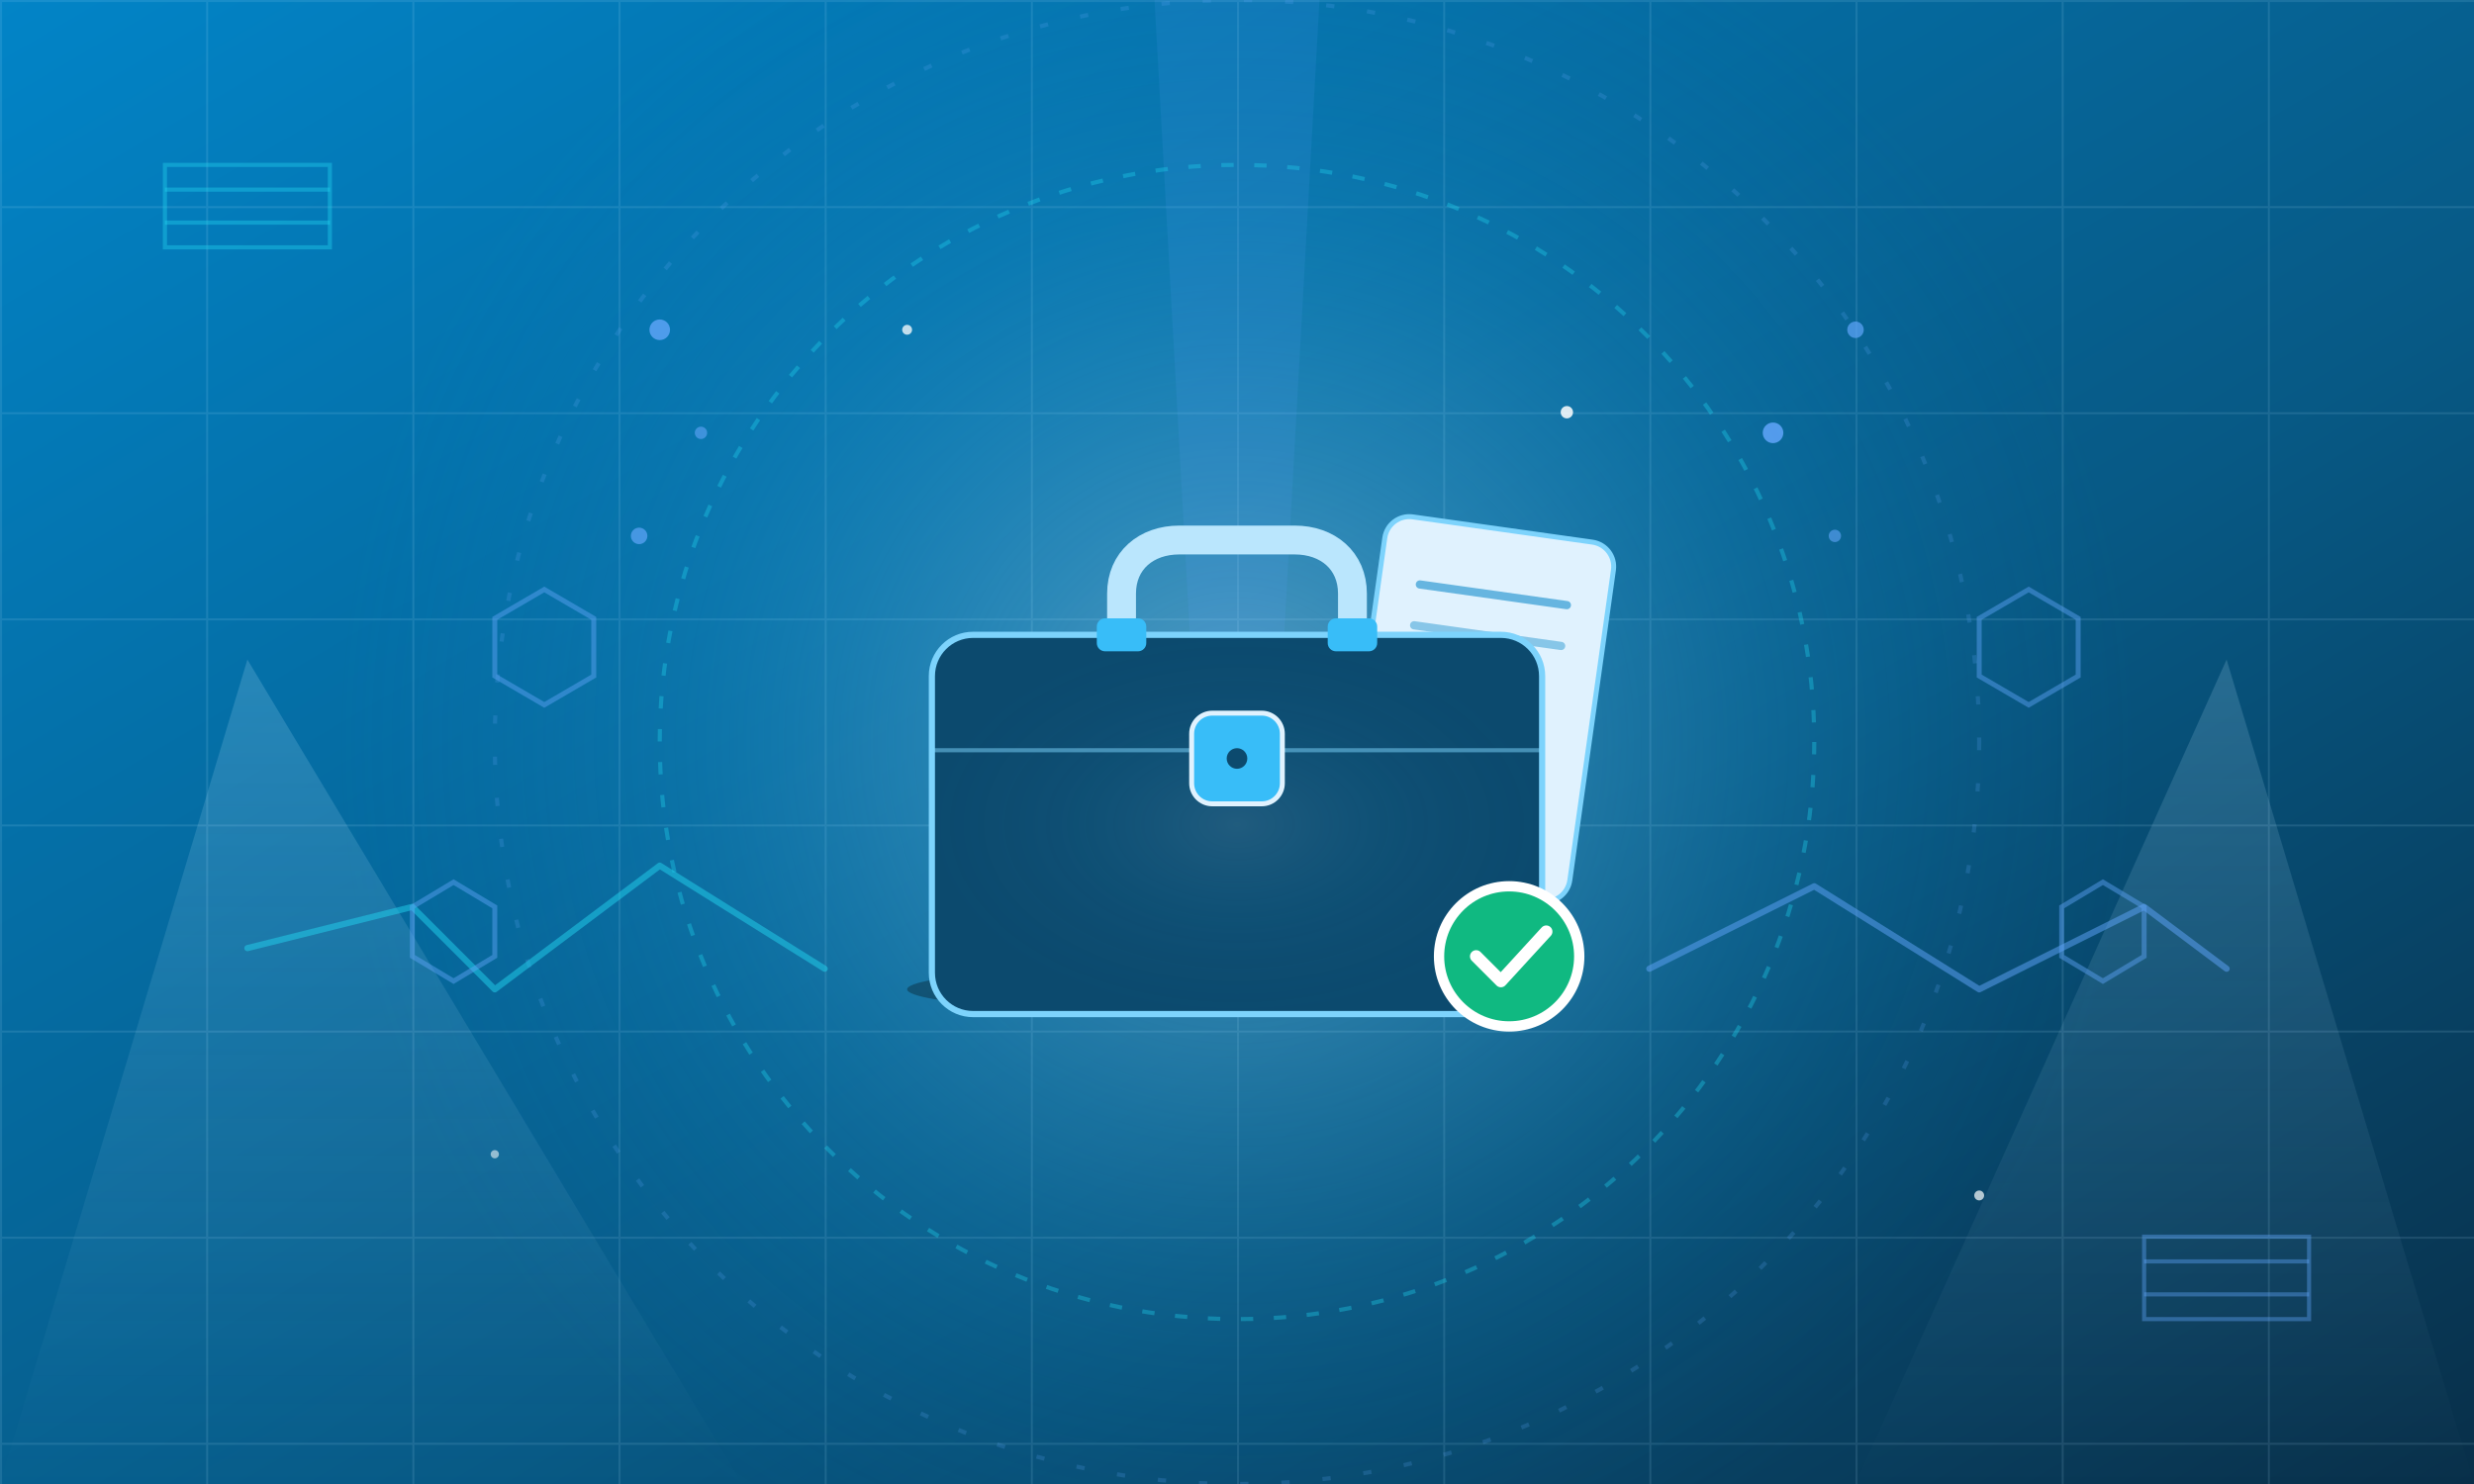
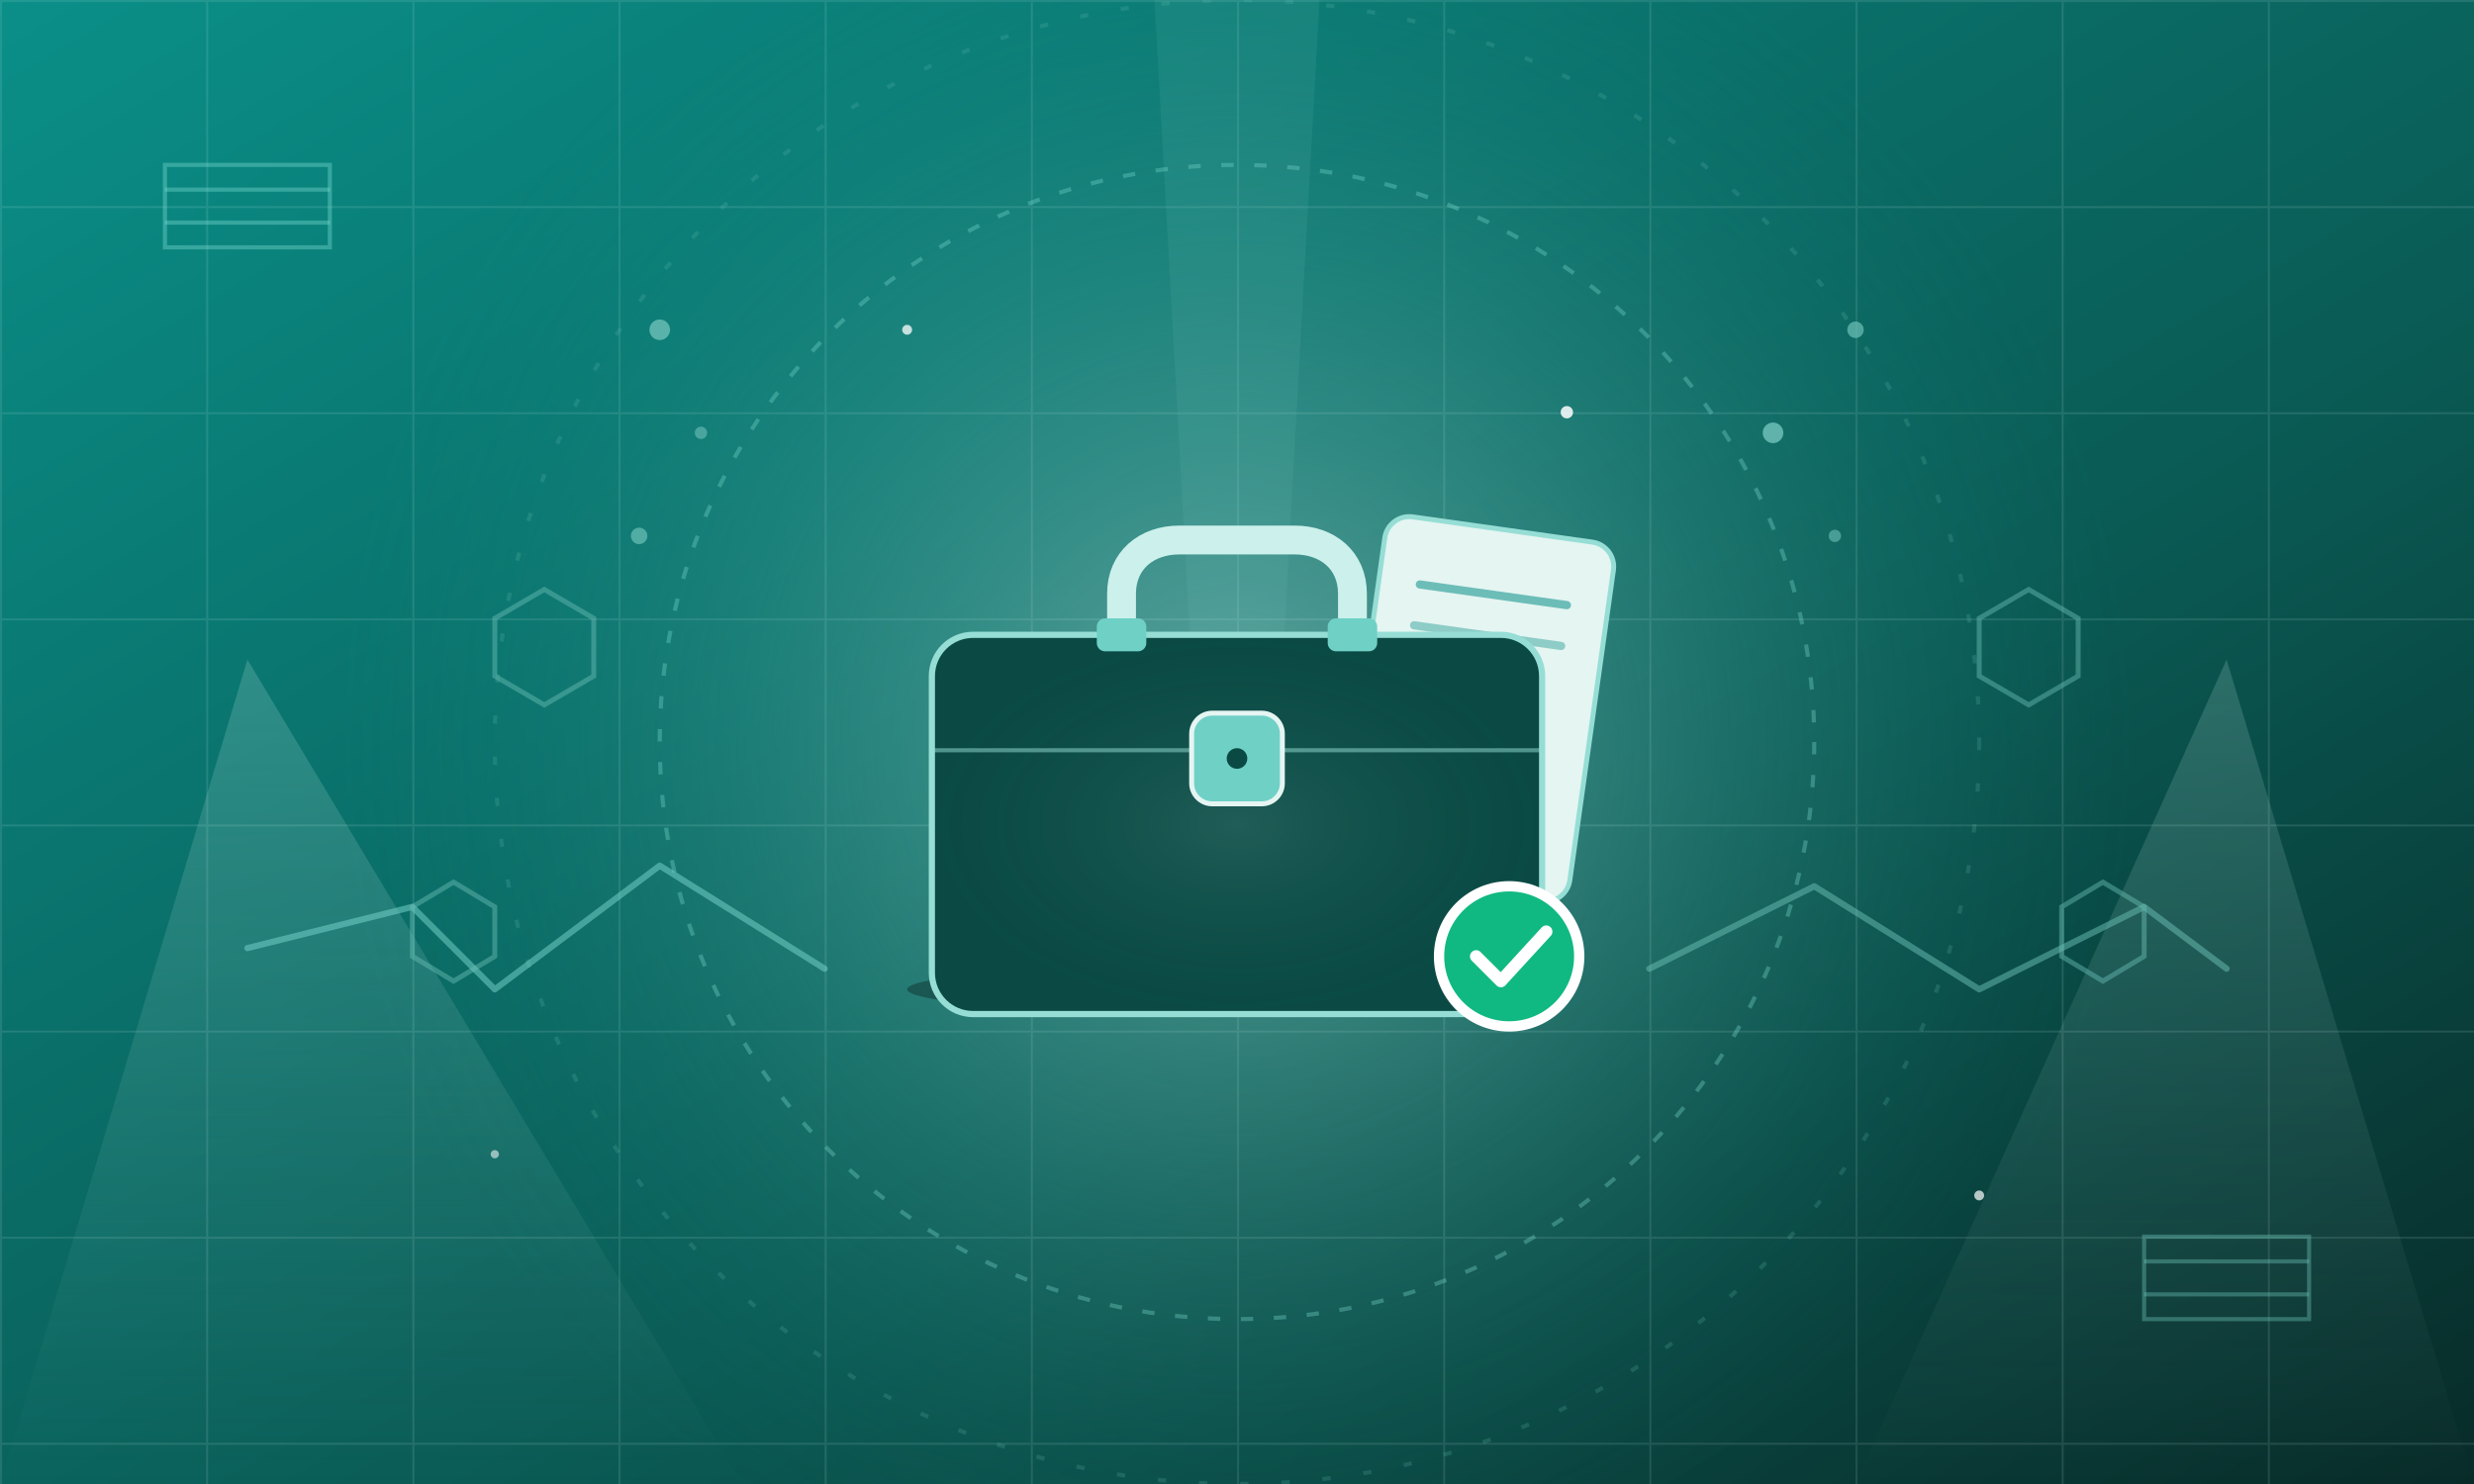
<svg xmlns="http://www.w3.org/2000/svg" viewBox="0 0 600 360" width="600" height="360" preserveAspectRatio="xMidYMid slice">
  <defs>
    <linearGradient id="jbBg" x1="0" y1="0" x2="1" y2="1">
-       <stop offset="0%" stop-color="#0284c7" />
-       <stop offset="60%" stop-color="#075985" />
-       <stop offset="100%" stop-color="#082f49" />
+       <stop offset="0%" stop-color="#0a8f88" />
+       <stop offset="60%" stop-color="#0a5b55" />
+       <stop offset="100%" stop-color="#082b28" />
    </linearGradient>
    <radialGradient id="jbGlow" cx="50%" cy="50%" r="50%">
-       <stop offset="0%" stop-color="#bae6fd" stop-opacity="0.45" />
-       <stop offset="60%" stop-color="#38bdf8" stop-opacity="0.14" />
-       <stop offset="100%" stop-color="#0284c7" stop-opacity="0" />
+       <stop offset="0%" stop-color="#ccf0eb" stop-opacity="0.45" />
+       <stop offset="60%" stop-color="#6fd0c6" stop-opacity="0.14" />
+       <stop offset="100%" stop-color="#0a8f88" stop-opacity="0" />
    </radialGradient>
    <linearGradient id="jbBeam" x1="0" y1="0" x2="0" y2="1">
-       <stop offset="0%" stop-color="#bae6fd" stop-opacity="0.35" />
-       <stop offset="100%" stop-color="#bae6fd" stop-opacity="0" />
+       <stop offset="0%" stop-color="#ccf0eb" stop-opacity="0.35" />
+       <stop offset="100%" stop-color="#ccf0eb" stop-opacity="0" />
    </linearGradient>
    <pattern id="jbGrid" x="0" y="0" width="50" height="50" patternUnits="userSpaceOnUse">
-       <path d="M 50 0 L 0 0 0 50" fill="none" stroke="#bae6fd" stroke-opacity="0.12" stroke-width="1" />
+       <path d="M 50 0 L 0 0 0 50" fill="none" stroke="#ccf0eb" stroke-opacity="0.12" stroke-width="1" />
    </pattern>
  </defs>
  <rect width="600" height="360" fill="url(#jbBg)" />
  <rect width="600" height="360" fill="url(#jbGrid)" />
  <circle cx="300" cy="180" r="220" fill="url(#jbGlow)" />
  <polygon points="0,360 180,360 60,160" fill="url(#jbBeam)" opacity="0.55" />
  <polygon points="450,360 600,360 540,160" fill="url(#jbBeam)" opacity="0.5" />
-   <polygon points="280,0 320,0 310,180 290,180" fill="#60a5fa" fill-opacity="0.12" />
-   <circle cx="300" cy="180" r="140" fill="none" stroke="#22d3ee" stroke-opacity="0.35" stroke-width="1" stroke-dasharray="3 5" />
-   <circle cx="300" cy="180" r="180" fill="none" stroke="#60a5fa" stroke-opacity="0.2" stroke-width="1" stroke-dasharray="2 8" />
-   <path d="M 60 230 L 100 220 L 120 240 L 160 210 L 200 235" fill="none" stroke="#22d3ee" stroke-opacity="0.5" stroke-width="1.5" stroke-linecap="round" stroke-linejoin="round" />
-   <path d="M 400 235 L 440 215 L 480 240 L 520 220 L 540 235" fill="none" stroke="#60a5fa" stroke-opacity="0.5" stroke-width="1.5" stroke-linecap="round" stroke-linejoin="round" />
-   <g fill="#60a5fa">
+   <polygon points="280,0 320,0 310,180 290,180" fill="#6cc0b7" fill-opacity="0.12" />
+   <circle cx="300" cy="180" r="140" fill="none" stroke="#7ad9cf" stroke-opacity="0.35" stroke-width="1" stroke-dasharray="3 5" />
+   <circle cx="300" cy="180" r="180" fill="none" stroke="#6cc0b7" stroke-opacity="0.2" stroke-width="1" stroke-dasharray="2 8" />
+   <path d="M 60 230 L 100 220 L 120 240 L 160 210 L 200 235" fill="none" stroke="#7ad9cf" stroke-opacity="0.5" stroke-width="1.5" stroke-linecap="round" stroke-linejoin="round" />
+   <path d="M 400 235 L 440 215 L 480 240 L 520 220 L 540 235" fill="none" stroke="#6cc0b7" stroke-opacity="0.5" stroke-width="1.5" stroke-linecap="round" stroke-linejoin="round" />
+   <g fill="#6cc0b7">
    <circle cx="160" cy="80" r="2.5" opacity="0.8" />
    <circle cx="170" cy="105" r="1.5" opacity="0.6" />
    <circle cx="155" cy="130" r="2" opacity="0.7" />
    <circle cx="450" cy="80" r="2" opacity="0.7" />
    <circle cx="430" cy="105" r="2.5" opacity="0.85" />
    <circle cx="445" cy="130" r="1.5" opacity="0.6" />
  </g>
  <g transform="translate(300 182)">
    <ellipse cx="0" cy="58" rx="80" ry="6" fill="#000000" fill-opacity="0.3" />
    <g transform="translate(58 -8) rotate(8)">
-       <rect x="-28" y="-46" width="56" height="88" rx="6" fill="#e0f2fe" stroke="#7dd3fc" stroke-width="1.2" />
-       <line x1="-18" y1="-30" x2="18" y2="-30" stroke="#0284c7" stroke-width="2" opacity="0.55" stroke-linecap="round" />
-       <line x1="-18" y1="-20" x2="18" y2="-20" stroke="#0284c7" stroke-width="2" opacity="0.4" stroke-linecap="round" />
-       <line x1="-18" y1="-10" x2="8" y2="-10" stroke="#0284c7" stroke-width="2" opacity="0.4" stroke-linecap="round" />
-       <line x1="-18" y1="0" x2="12" y2="0" stroke="#0284c7" stroke-width="2" opacity="0.3" stroke-linecap="round" />
+       <rect x="-28" y="-46" width="56" height="88" rx="6" fill="#e5f5f2" stroke="#96ded5" stroke-width="1.2" />
+       <line x1="-18" y1="-30" x2="18" y2="-30" stroke="#0a8f88" stroke-width="2" opacity="0.55" stroke-linecap="round" />
+       <line x1="-18" y1="-20" x2="18" y2="-20" stroke="#0a8f88" stroke-width="2" opacity="0.4" stroke-linecap="round" />
+       <line x1="-18" y1="-10" x2="8" y2="-10" stroke="#0a8f88" stroke-width="2" opacity="0.4" stroke-linecap="round" />
+       <line x1="-18" y1="0" x2="12" y2="0" stroke="#0a8f88" stroke-width="2" opacity="0.3" stroke-linecap="round" />
    </g>
-     <rect x="-74" y="-28" width="148" height="92" rx="10" fill="#0c4a6e" stroke="#7dd3fc" stroke-width="1.5" />
+     <rect x="-74" y="-28" width="148" height="92" rx="10" fill="#0b4a44" stroke="#96ded5" stroke-width="1.5" />
    <rect x="-74" y="-28" width="148" height="92" rx="10" fill="url(#jbGlow)" opacity="0.25" />
-     <line x1="-74" y1="0" x2="74" y2="0" stroke="#7dd3fc" stroke-width="1" opacity="0.5" />
-     <path d="M -28 -28 v -10 c 0 -8 6 -13 14 -13 h 28 c 8 0 14 5 14 13 v 10" fill="none" stroke="#bae6fd" stroke-width="7" stroke-linecap="round" />
-     <rect x="-34" y="-32" width="12" height="8" rx="2" fill="#38bdf8" />
-     <rect x="22" y="-32" width="12" height="8" rx="2" fill="#38bdf8" />
-     <rect x="-11" y="-9" width="22" height="22" rx="5" fill="#38bdf8" stroke="#e0f2fe" stroke-width="1.2" />
-     <circle cx="0" cy="2" r="2.5" fill="#0c4a6e" />
+     <line x1="-74" y1="0" x2="74" y2="0" stroke="#96ded5" stroke-width="1" opacity="0.5" />
+     <path d="M -28 -28 v -10 c 0 -8 6 -13 14 -13 h 28 c 8 0 14 5 14 13 v 10" fill="none" stroke="#ccf0eb" stroke-width="7" stroke-linecap="round" />
+     <rect x="-34" y="-32" width="12" height="8" rx="2" fill="#6fd0c6" />
+     <rect x="22" y="-32" width="12" height="8" rx="2" fill="#6fd0c6" />
+     <rect x="-11" y="-9" width="22" height="22" rx="5" fill="#6fd0c6" stroke="#e5f5f2" stroke-width="1.2" />
+     <circle cx="0" cy="2" r="2.5" fill="#0b4a44" />
    <circle cx="66" cy="50" r="17" fill="#10b981" stroke="#ffffff" stroke-width="2.5" />
    <path d="M 58 50 l 6 6 l 11 -12" fill="none" stroke="#ffffff" stroke-width="3" stroke-linecap="round" stroke-linejoin="round" />
  </g>
-   <g fill="none" stroke="#60a5fa" stroke-opacity="0.45" stroke-width="1.2">
+   <g fill="none" stroke="#6cc0b7" stroke-opacity="0.45" stroke-width="1.2">
    <polygon points="120,150 132,143 144,150 144,164 132,171 120,164" />
    <polygon points="480,150 492,143 504,150 504,164 492,171 480,164" />
    <polygon points="100,220 110,214 120,220 120,232 110,238 100,232" />
    <polygon points="500,220 510,214 520,220 520,232 510,238 500,232" />
  </g>
  <g fill="#ffffff">
    <circle cx="220" cy="80" r="1.2" opacity="0.75" />
    <circle cx="380" cy="100" r="1.5" opacity="0.85" />
    <circle cx="120" cy="280" r="1" opacity="0.55" />
    <circle cx="480" cy="290" r="1.2" opacity="0.7" />
  </g>
-   <g transform="translate(40 40)" fill="none" stroke="#22d3ee" stroke-opacity="0.4" stroke-width="1">
+   <g transform="translate(40 40)" fill="none" stroke="#7ad9cf" stroke-opacity="0.4" stroke-width="1">
    <rect x="0" y="0" width="40" height="20" />
    <line x1="0" y1="6" x2="40" y2="6" />
    <line x1="0" y1="14" x2="40" y2="14" />
  </g>
-   <g transform="translate(520 300)" fill="none" stroke="#60a5fa" stroke-opacity="0.4" stroke-width="1">
+   <g transform="translate(520 300)" fill="none" stroke="#6cc0b7" stroke-opacity="0.4" stroke-width="1">
    <rect x="0" y="0" width="40" height="20" />
    <line x1="0" y1="6" x2="40" y2="6" />
    <line x1="0" y1="14" x2="40" y2="14" />
  </g>
</svg>
